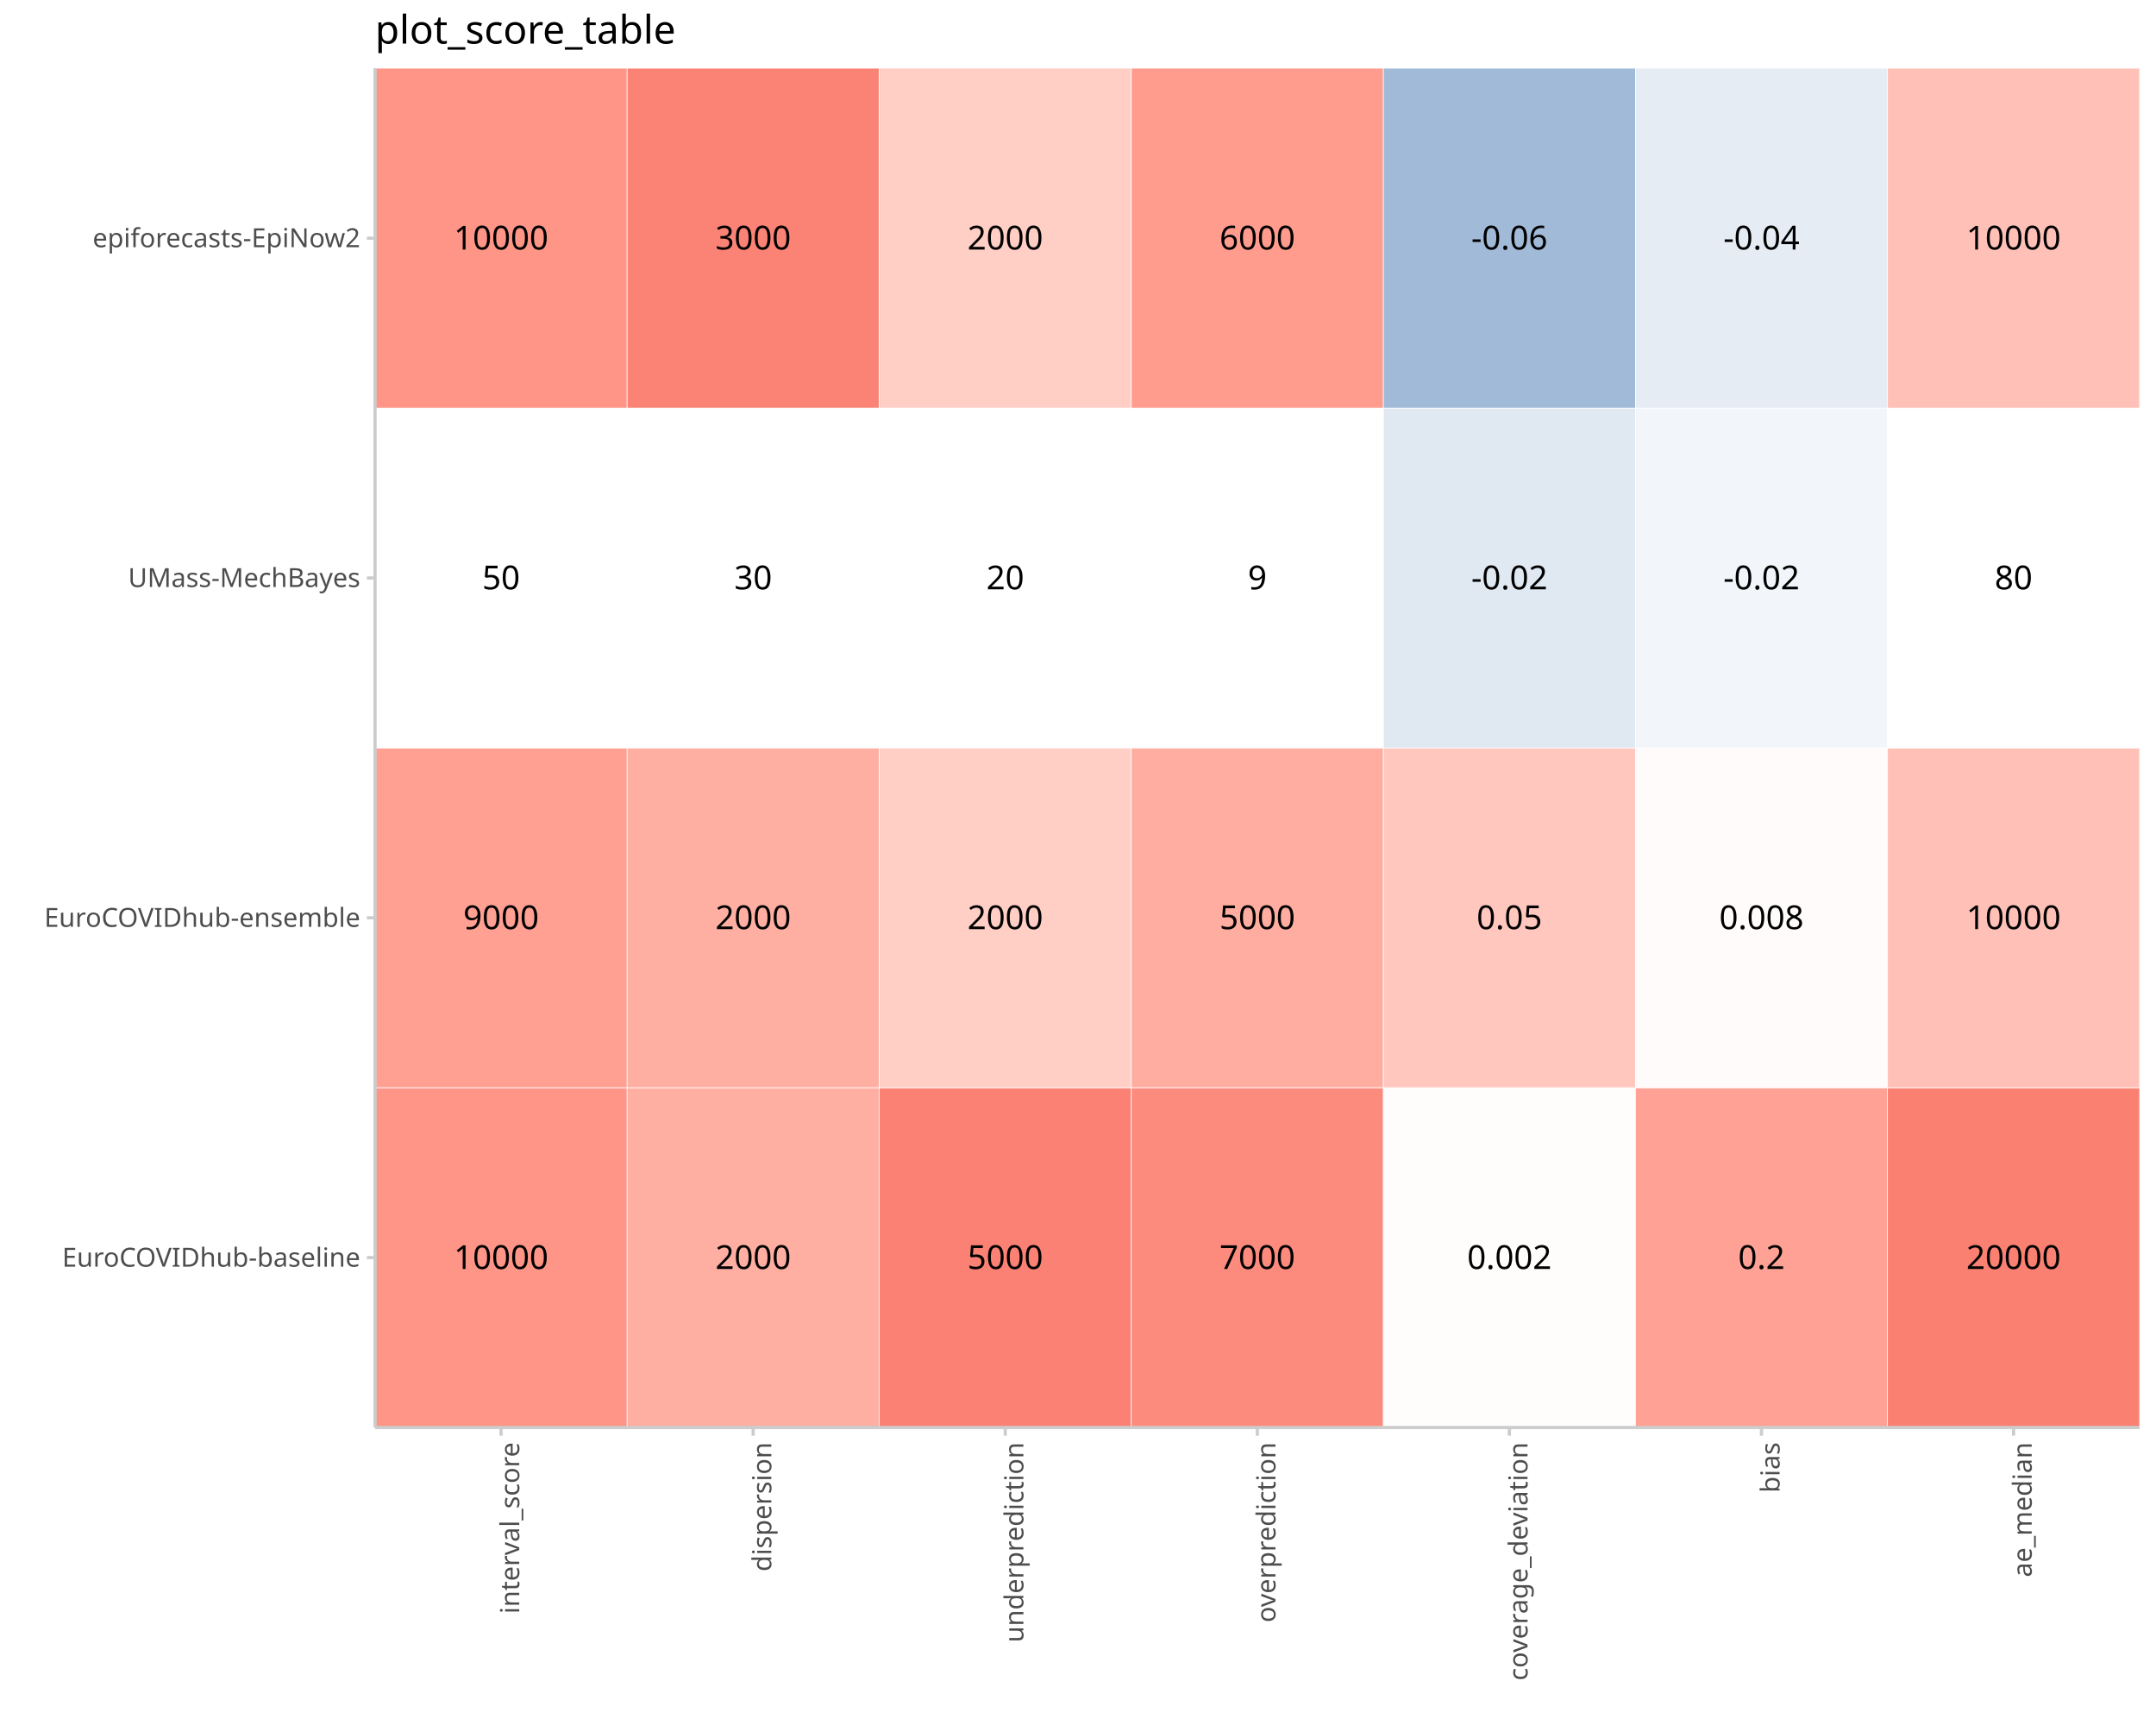
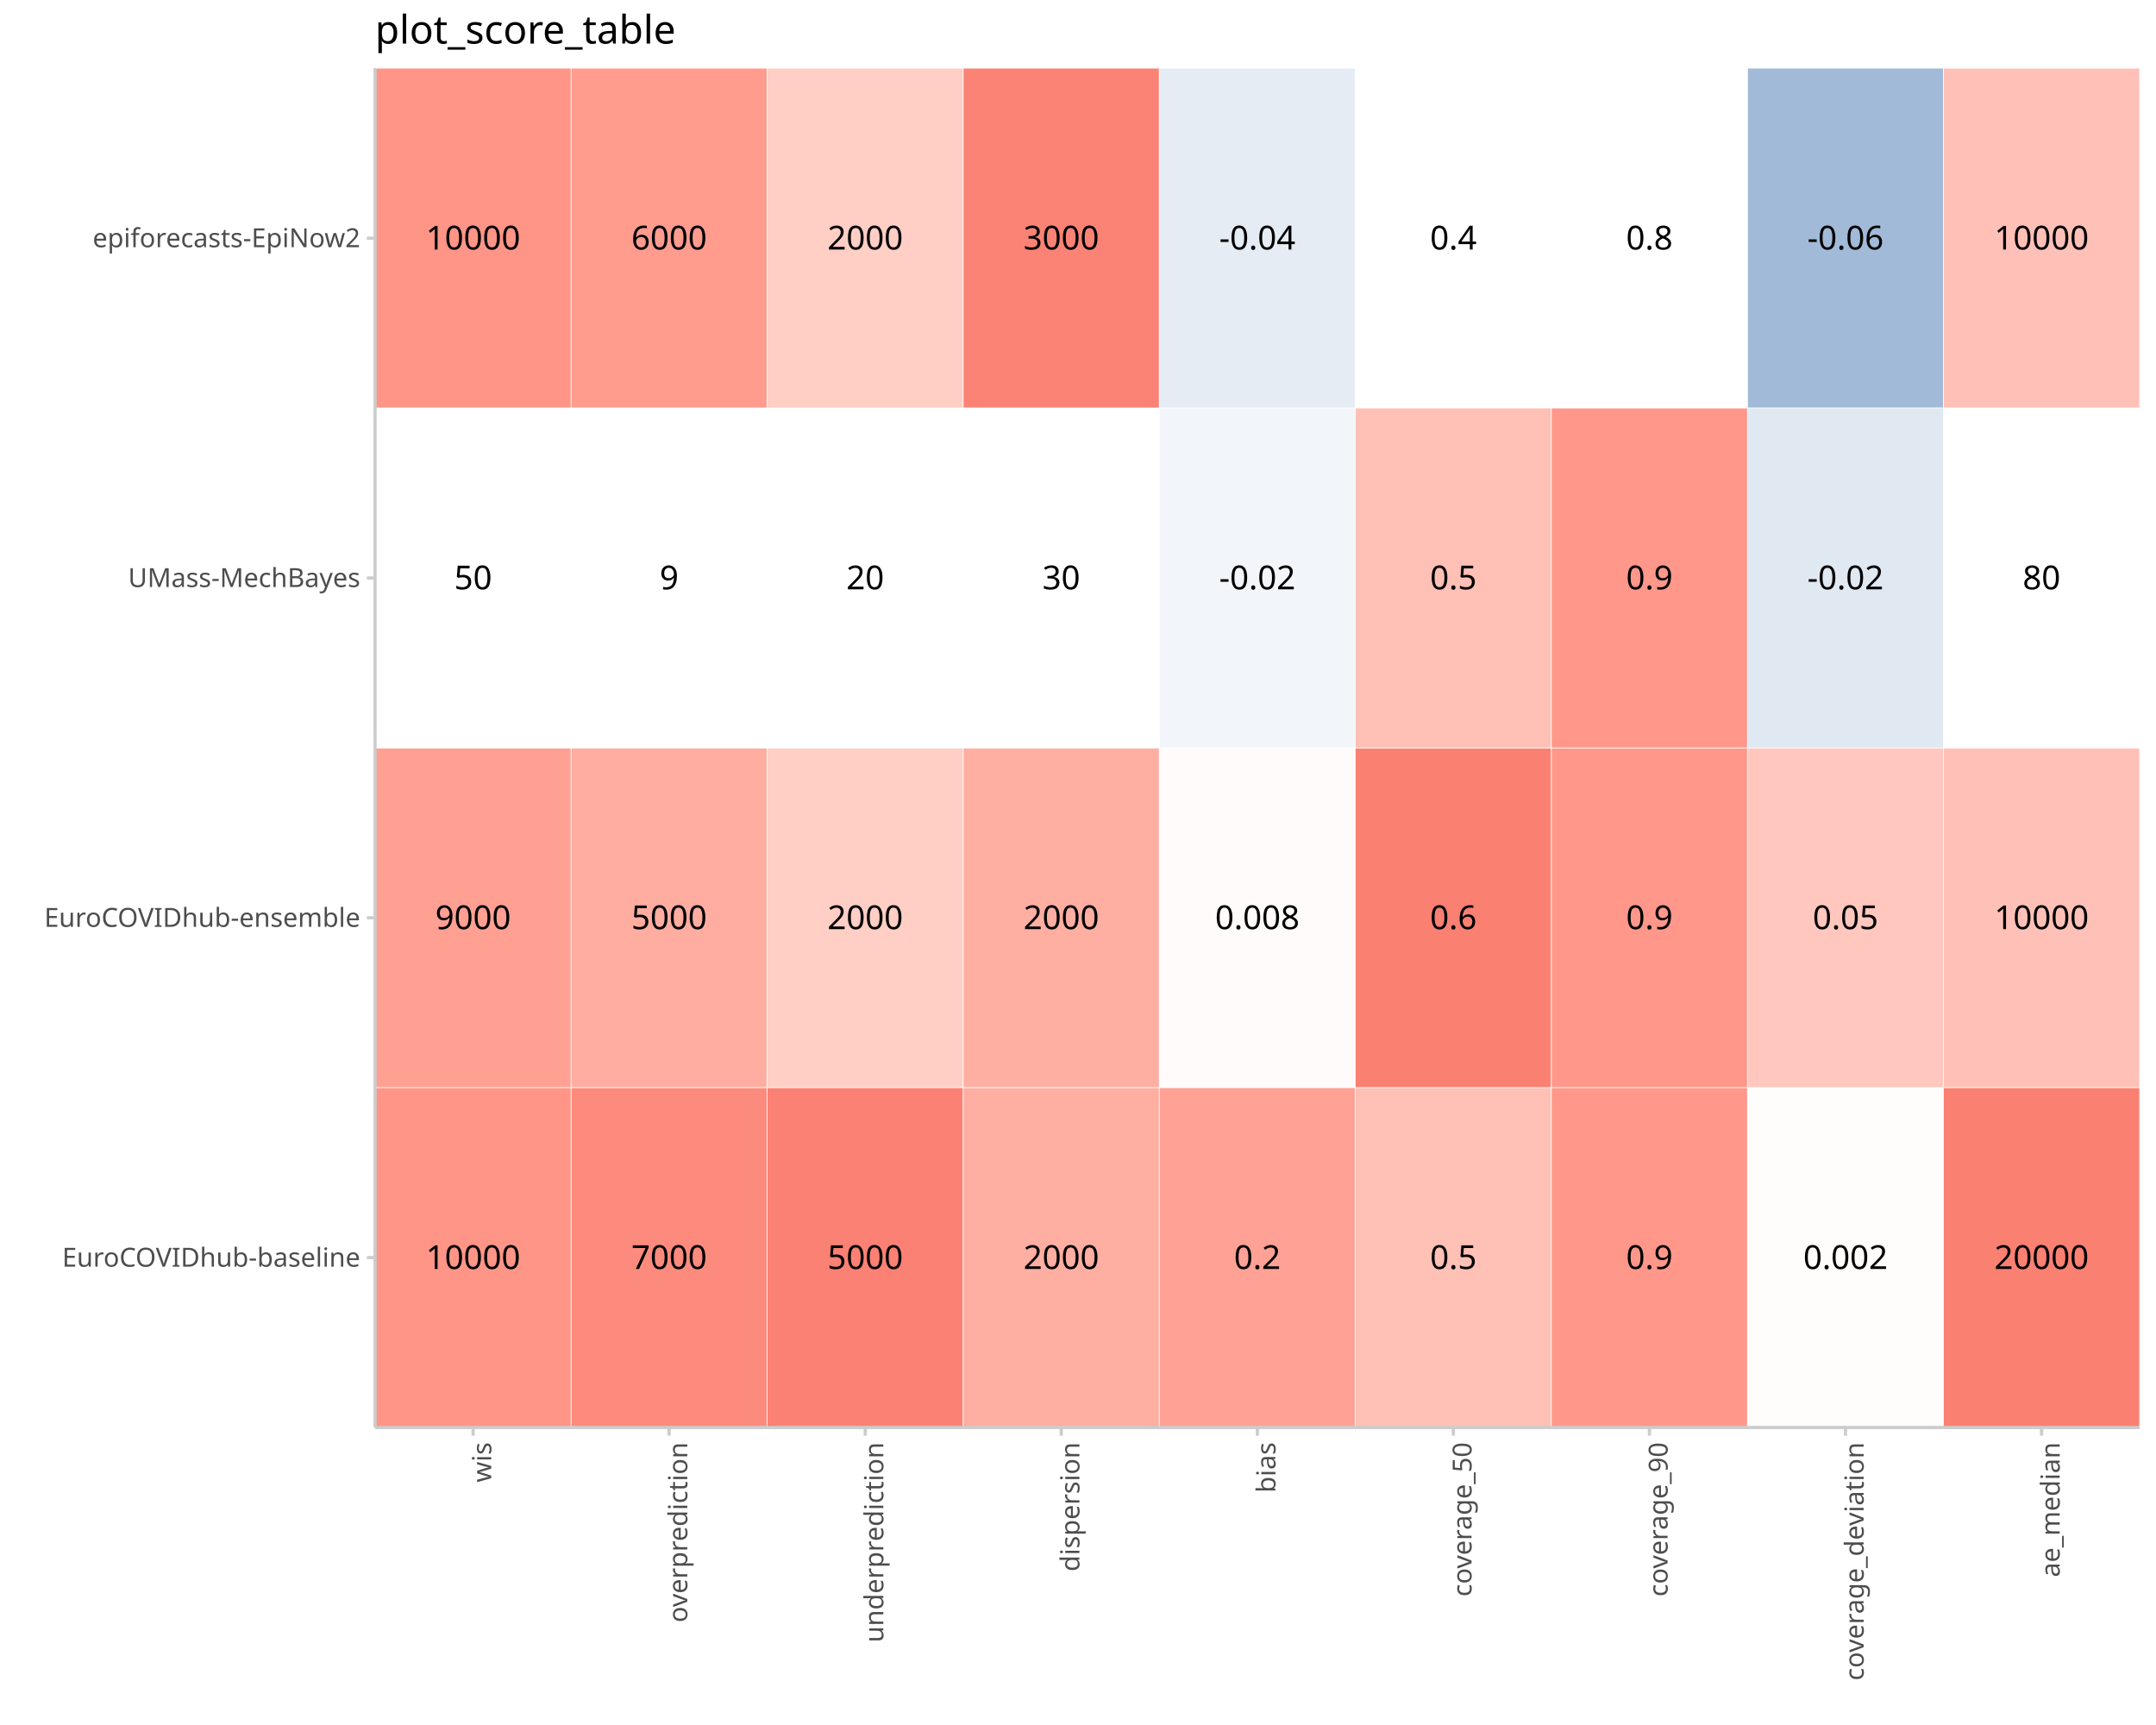
<svg xmlns="http://www.w3.org/2000/svg" class="svglite" data-engine-version="2.0" width="720.00pt" height="576.00pt" viewBox="0 0 720.00 576.00">
  <defs>
    <style type="text/css">
    .svglite line, .svglite polyline, .svglite polygon, .svglite path, .svglite rect, .svglite circle {
      fill: none;
      stroke: #000000;
      stroke-linecap: round;
      stroke-linejoin: round;
      stroke-miterlimit: 10.00;
    }
  </style>
  </defs>
  <rect width="100%" height="100%" style="stroke: none; fill: #FFFFFF;" />
  <defs>
    <clipPath id="cpMC4wMHw3MjAuMDB8MC4wMHw1NzYuMDA=">
      <rect x="0.00" y="0.00" width="720.00" height="576.00" />
    </clipPath>
  </defs>
  <g clip-path="url(#cpMC4wMHw3MjAuMDB8MC4wMHw1NzYuMDA=)">
</g>
  <defs>
    <clipPath id="cpMTI1LjI1fDcxNC41MnwyMi43OHw0NzYuNjY=">
      <rect x="125.25" y="22.78" width="589.27" height="453.88" />
    </clipPath>
  </defs>
  <g clip-path="url(#cpMTI1LjI1fDcxNC41MnwyMi43OHw0NzYuNjY=)">
-     <rect x="125.25" y="363.19" width="84.18" height="113.47" style="stroke-width: 0.21; stroke: #FFFFFF; stroke-linecap: butt; stroke-linejoin: miter; fill: #FE9587;" />
-     <rect x="125.25" y="249.72" width="84.18" height="113.47" style="stroke-width: 0.21; stroke: #FFFFFF; stroke-linecap: butt; stroke-linejoin: miter; fill: #FFA093;" />
-     <rect x="125.25" y="136.25" width="84.18" height="113.47" style="stroke-width: 0.21; stroke: #FFFFFF; stroke-linecap: butt; stroke-linejoin: miter; fill: #FFFFFF;" />
-     <rect x="125.25" y="22.78" width="84.18" height="113.47" style="stroke-width: 0.21; stroke: #FFFFFF; stroke-linecap: butt; stroke-linejoin: miter; fill: #FE9587;" />
-     <rect x="209.43" y="363.19" width="84.18" height="113.47" style="stroke-width: 0.21; stroke: #FFFFFF; stroke-linecap: butt; stroke-linejoin: miter; fill: #FFAEA2;" />
-     <rect x="209.43" y="249.72" width="84.18" height="113.47" style="stroke-width: 0.21; stroke: #FFFFFF; stroke-linecap: butt; stroke-linejoin: miter; fill: #FFAEA2;" />
-     <rect x="209.43" y="136.25" width="84.18" height="113.47" style="stroke-width: 0.21; stroke: #FFFFFF; stroke-linecap: butt; stroke-linejoin: miter; fill: #FFFFFF;" />
-     <rect x="209.43" y="22.78" width="84.18" height="113.47" style="stroke-width: 0.21; stroke: #FFFFFF; stroke-linecap: butt; stroke-linejoin: miter; fill: #FB8375;" />
-     <rect x="293.61" y="363.19" width="84.18" height="113.47" style="stroke-width: 0.21; stroke: #FFFFFF; stroke-linecap: butt; stroke-linejoin: miter; fill: #FA8173;" />
-     <rect x="293.61" y="249.72" width="84.18" height="113.47" style="stroke-width: 0.21; stroke: #FFFFFF; stroke-linecap: butt; stroke-linejoin: miter; fill: #FFCEC5;" />
-     <rect x="293.61" y="136.25" width="84.18" height="113.47" style="stroke-width: 0.21; stroke: #FFFFFF; stroke-linecap: butt; stroke-linejoin: miter; fill: #FFFFFF;" />
-     <rect x="293.61" y="22.78" width="84.18" height="113.47" style="stroke-width: 0.21; stroke: #FFFFFF; stroke-linecap: butt; stroke-linejoin: miter; fill: #FFCEC5;" />
-     <rect x="377.80" y="363.19" width="84.18" height="113.47" style="stroke-width: 0.21; stroke: #FFFFFF; stroke-linecap: butt; stroke-linejoin: miter; fill: #FC8B7D;" />
-     <rect x="377.80" y="249.72" width="84.18" height="113.47" style="stroke-width: 0.21; stroke: #FFFFFF; stroke-linecap: butt; stroke-linejoin: miter; fill: #FFADA0;" />
-     <rect x="377.80" y="136.25" width="84.18" height="113.47" style="stroke-width: 0.21; stroke: #FFFFFF; stroke-linecap: butt; stroke-linejoin: miter; fill: #FFFFFF;" />
-     <rect x="377.80" y="22.78" width="84.18" height="113.47" style="stroke-width: 0.21; stroke: #FFFFFF; stroke-linecap: butt; stroke-linejoin: miter; fill: #FF9C8E;" />
-     <rect x="461.98" y="363.19" width="84.18" height="113.47" style="stroke-width: 0.21; stroke: #FFFFFF; stroke-linecap: butt; stroke-linejoin: miter; fill: #FFFDFC;" />
-     <rect x="461.98" y="249.72" width="84.18" height="113.47" style="stroke-width: 0.21; stroke: #FFFFFF; stroke-linecap: butt; stroke-linejoin: miter; fill: #FFC7BE;" />
-     <rect x="461.98" y="136.25" width="84.18" height="113.47" style="stroke-width: 0.21; stroke: #FFFFFF; stroke-linecap: butt; stroke-linejoin: miter; fill: #E0E8F2;" />
-     <rect x="461.98" y="22.78" width="84.18" height="113.47" style="stroke-width: 0.21; stroke: #FFFFFF; stroke-linecap: butt; stroke-linejoin: miter; fill: #A1BAD7;" />
-     <rect x="546.16" y="363.19" width="84.18" height="113.47" style="stroke-width: 0.21; stroke: #FFFFFF; stroke-linecap: butt; stroke-linejoin: miter; fill: #FFA295;" />
-     <rect x="546.16" y="249.72" width="84.18" height="113.47" style="stroke-width: 0.21; stroke: #FFFFFF; stroke-linecap: butt; stroke-linejoin: miter; fill: #FFFBFB;" />
-     <rect x="546.16" y="136.25" width="84.18" height="113.47" style="stroke-width: 0.21; stroke: #FFFFFF; stroke-linecap: butt; stroke-linejoin: miter; fill: #F2F5F9;" />
-     <rect x="546.16" y="22.78" width="84.18" height="113.47" style="stroke-width: 0.21; stroke: #FFFFFF; stroke-linecap: butt; stroke-linejoin: miter; fill: #E5ECF4;" />
-     <rect x="630.34" y="363.19" width="84.18" height="113.47" style="stroke-width: 0.21; stroke: #FFFFFF; stroke-linecap: butt; stroke-linejoin: miter; fill: #FA8072;" />
-     <rect x="630.34" y="249.72" width="84.18" height="113.47" style="stroke-width: 0.21; stroke: #FFFFFF; stroke-linecap: butt; stroke-linejoin: miter; fill: #FFC1B7;" />
-     <rect x="630.34" y="136.25" width="84.18" height="113.47" style="stroke-width: 0.21; stroke: #FFFFFF; stroke-linecap: butt; stroke-linejoin: miter; fill: #FFFFFF;" />
-     <rect x="630.34" y="22.78" width="84.18" height="113.47" style="stroke-width: 0.21; stroke: #FFFFFF; stroke-linecap: butt; stroke-linejoin: miter; fill: #FFC1B7;" />
-     <text x="167.34" y="423.73" text-anchor="middle" style="font-size: 11.04px; font-family: sans;" textLength="30.70px" lengthAdjust="spacingAndGlyphs">10000</text>
-     <text x="167.34" y="310.26" text-anchor="middle" style="font-size: 11.04px; font-family: sans;" textLength="24.56px" lengthAdjust="spacingAndGlyphs">9000</text>
-     <text x="167.34" y="196.79" text-anchor="middle" style="font-size: 11.04px; font-family: sans;" textLength="12.28px" lengthAdjust="spacingAndGlyphs">50</text>
-     <text x="167.34" y="83.32" text-anchor="middle" style="font-size: 11.04px; font-family: sans;" textLength="30.70px" lengthAdjust="spacingAndGlyphs">10000</text>
-     <text x="251.52" y="423.73" text-anchor="middle" style="font-size: 11.04px; font-family: sans;" textLength="24.56px" lengthAdjust="spacingAndGlyphs">2000</text>
-     <text x="251.52" y="310.26" text-anchor="middle" style="font-size: 11.04px; font-family: sans;" textLength="24.56px" lengthAdjust="spacingAndGlyphs">2000</text>
-     <text x="251.52" y="196.79" text-anchor="middle" style="font-size: 11.04px; font-family: sans;" textLength="12.28px" lengthAdjust="spacingAndGlyphs">30</text>
-     <text x="251.52" y="83.32" text-anchor="middle" style="font-size: 11.04px; font-family: sans;" textLength="24.56px" lengthAdjust="spacingAndGlyphs">3000</text>
-     <text x="335.70" y="423.73" text-anchor="middle" style="font-size: 11.04px; font-family: sans;" textLength="24.56px" lengthAdjust="spacingAndGlyphs">5000</text>
-     <text x="335.70" y="310.26" text-anchor="middle" style="font-size: 11.04px; font-family: sans;" textLength="24.56px" lengthAdjust="spacingAndGlyphs">2000</text>
-     <text x="335.70" y="196.79" text-anchor="middle" style="font-size: 11.04px; font-family: sans;" textLength="12.28px" lengthAdjust="spacingAndGlyphs">20</text>
-     <text x="335.70" y="83.32" text-anchor="middle" style="font-size: 11.04px; font-family: sans;" textLength="24.56px" lengthAdjust="spacingAndGlyphs">2000</text>
-     <text x="419.89" y="423.73" text-anchor="middle" style="font-size: 11.04px; font-family: sans;" textLength="24.56px" lengthAdjust="spacingAndGlyphs">7000</text>
-     <text x="419.89" y="310.26" text-anchor="middle" style="font-size: 11.04px; font-family: sans;" textLength="24.56px" lengthAdjust="spacingAndGlyphs">5000</text>
-     <text x="419.89" y="196.79" text-anchor="middle" style="font-size: 11.04px; font-family: sans;" textLength="6.14px" lengthAdjust="spacingAndGlyphs">9</text>
-     <text x="419.89" y="83.32" text-anchor="middle" style="font-size: 11.04px; font-family: sans;" textLength="24.56px" lengthAdjust="spacingAndGlyphs">6000</text>
-     <text x="504.07" y="423.73" text-anchor="middle" style="font-size: 11.04px; font-family: sans;" textLength="27.63px" lengthAdjust="spacingAndGlyphs">0.002</text>
-     <text x="504.07" y="310.26" text-anchor="middle" style="font-size: 11.04px; font-family: sans;" textLength="21.49px" lengthAdjust="spacingAndGlyphs">0.05</text>
-     <text x="504.07" y="196.79" text-anchor="middle" style="font-size: 11.04px; font-family: sans;" textLength="25.16px" lengthAdjust="spacingAndGlyphs">-0.02</text>
-     <text x="504.07" y="83.32" text-anchor="middle" style="font-size: 11.04px; font-family: sans;" textLength="25.16px" lengthAdjust="spacingAndGlyphs">-0.06</text>
-     <text x="588.25" y="423.73" text-anchor="middle" style="font-size: 11.04px; font-family: sans;" textLength="15.35px" lengthAdjust="spacingAndGlyphs">0.2</text>
-     <text x="588.25" y="310.26" text-anchor="middle" style="font-size: 11.04px; font-family: sans;" textLength="27.63px" lengthAdjust="spacingAndGlyphs">0.008</text>
-     <text x="588.25" y="196.79" text-anchor="middle" style="font-size: 11.04px; font-family: sans;" textLength="25.16px" lengthAdjust="spacingAndGlyphs">-0.02</text>
-     <text x="588.25" y="83.32" text-anchor="middle" style="font-size: 11.04px; font-family: sans;" textLength="25.16px" lengthAdjust="spacingAndGlyphs">-0.04</text>
-     <text x="672.43" y="423.73" text-anchor="middle" style="font-size: 11.04px; font-family: sans;" textLength="30.70px" lengthAdjust="spacingAndGlyphs">20000</text>
-     <text x="672.43" y="310.26" text-anchor="middle" style="font-size: 11.04px; font-family: sans;" textLength="30.70px" lengthAdjust="spacingAndGlyphs">10000</text>
-     <text x="672.43" y="196.79" text-anchor="middle" style="font-size: 11.04px; font-family: sans;" textLength="12.28px" lengthAdjust="spacingAndGlyphs">80</text>
-     <text x="672.43" y="83.32" text-anchor="middle" style="font-size: 11.04px; font-family: sans;" textLength="30.70px" lengthAdjust="spacingAndGlyphs">10000</text>
+     <rect x="125.25" y="249.72" width="65.47" height="113.47" style="stroke-width: 0.21; stroke: #FFFFFF; stroke-linecap: butt; stroke-linejoin: miter; fill: #FFA093;" />
+     <rect x="125.25" y="363.19" width="65.47" height="113.47" style="stroke-width: 0.21; stroke: #FFFFFF; stroke-linecap: butt; stroke-linejoin: miter; fill: #FE9587;" />
+     <rect x="125.25" y="22.78" width="65.47" height="113.47" style="stroke-width: 0.21; stroke: #FFFFFF; stroke-linecap: butt; stroke-linejoin: miter; fill: #FE9587;" />
+     <rect x="125.25" y="136.25" width="65.47" height="113.47" style="stroke-width: 0.21; stroke: #FFFFFF; stroke-linecap: butt; stroke-linejoin: miter; fill: #FFFFFF;" />
+     <rect x="190.73" y="249.72" width="65.47" height="113.47" style="stroke-width: 0.21; stroke: #FFFFFF; stroke-linecap: butt; stroke-linejoin: miter; fill: #FFADA0;" />
+     <rect x="190.73" y="363.19" width="65.47" height="113.47" style="stroke-width: 0.21; stroke: #FFFFFF; stroke-linecap: butt; stroke-linejoin: miter; fill: #FC8B7D;" />
+     <rect x="190.73" y="22.78" width="65.47" height="113.47" style="stroke-width: 0.21; stroke: #FFFFFF; stroke-linecap: butt; stroke-linejoin: miter; fill: #FF9C8E;" />
+     <rect x="190.73" y="136.25" width="65.47" height="113.47" style="stroke-width: 0.21; stroke: #FFFFFF; stroke-linecap: butt; stroke-linejoin: miter; fill: #FFFFFF;" />
+     <rect x="256.20" y="249.72" width="65.47" height="113.47" style="stroke-width: 0.21; stroke: #FFFFFF; stroke-linecap: butt; stroke-linejoin: miter; fill: #FFCEC5;" />
+     <rect x="256.20" y="363.19" width="65.47" height="113.47" style="stroke-width: 0.21; stroke: #FFFFFF; stroke-linecap: butt; stroke-linejoin: miter; fill: #FA8173;" />
+     <rect x="256.20" y="22.78" width="65.47" height="113.47" style="stroke-width: 0.21; stroke: #FFFFFF; stroke-linecap: butt; stroke-linejoin: miter; fill: #FFCEC5;" />
+     <rect x="256.20" y="136.25" width="65.47" height="113.47" style="stroke-width: 0.21; stroke: #FFFFFF; stroke-linecap: butt; stroke-linejoin: miter; fill: #FFFFFF;" />
+     <rect x="321.67" y="249.72" width="65.47" height="113.47" style="stroke-width: 0.21; stroke: #FFFFFF; stroke-linecap: butt; stroke-linejoin: miter; fill: #FFAEA2;" />
+     <rect x="321.67" y="363.19" width="65.47" height="113.47" style="stroke-width: 0.21; stroke: #FFFFFF; stroke-linecap: butt; stroke-linejoin: miter; fill: #FFAEA2;" />
+     <rect x="321.67" y="22.78" width="65.47" height="113.47" style="stroke-width: 0.21; stroke: #FFFFFF; stroke-linecap: butt; stroke-linejoin: miter; fill: #FB8375;" />
+     <rect x="321.67" y="136.25" width="65.47" height="113.47" style="stroke-width: 0.21; stroke: #FFFFFF; stroke-linecap: butt; stroke-linejoin: miter; fill: #FFFFFF;" />
+     <rect x="387.15" y="249.72" width="65.47" height="113.47" style="stroke-width: 0.21; stroke: #FFFFFF; stroke-linecap: butt; stroke-linejoin: miter; fill: #FFFBFB;" />
+     <rect x="387.15" y="363.19" width="65.47" height="113.47" style="stroke-width: 0.21; stroke: #FFFFFF; stroke-linecap: butt; stroke-linejoin: miter; fill: #FFA295;" />
+     <rect x="387.15" y="22.78" width="65.47" height="113.47" style="stroke-width: 0.21; stroke: #FFFFFF; stroke-linecap: butt; stroke-linejoin: miter; fill: #E5ECF4;" />
+     <rect x="387.15" y="136.25" width="65.47" height="113.47" style="stroke-width: 0.21; stroke: #FFFFFF; stroke-linecap: butt; stroke-linejoin: miter; fill: #F2F5F9;" />
+     <rect x="452.62" y="249.72" width="65.47" height="113.47" style="stroke-width: 0.21; stroke: #FFFFFF; stroke-linecap: butt; stroke-linejoin: miter; fill: #FA8072;" />
+     <rect x="452.62" y="363.19" width="65.47" height="113.47" style="stroke-width: 0.21; stroke: #FFFFFF; stroke-linecap: butt; stroke-linejoin: miter; fill: #FFC0B6;" />
+     <rect x="452.62" y="22.78" width="65.47" height="113.47" style="stroke-width: 0.21; stroke: #FFFFFF; stroke-linecap: butt; stroke-linejoin: miter; fill: #FFFFFF;" />
+     <rect x="452.62" y="136.25" width="65.47" height="113.47" style="stroke-width: 0.21; stroke: #FFFFFF; stroke-linecap: butt; stroke-linejoin: miter; fill: #FFC0B6;" />
+     <rect x="518.10" y="249.72" width="65.47" height="113.47" style="stroke-width: 0.21; stroke: #FFFFFF; stroke-linecap: butt; stroke-linejoin: miter; fill: #FF988A;" />
+     <rect x="518.10" y="363.19" width="65.47" height="113.47" style="stroke-width: 0.21; stroke: #FFFFFF; stroke-linecap: butt; stroke-linejoin: miter; fill: #FF988A;" />
+     <rect x="518.10" y="22.78" width="65.47" height="113.47" style="stroke-width: 0.21; stroke: #FFFFFF; stroke-linecap: butt; stroke-linejoin: miter; fill: #FFFFFF;" />
+     <rect x="518.10" y="136.25" width="65.47" height="113.47" style="stroke-width: 0.21; stroke: #FFFFFF; stroke-linecap: butt; stroke-linejoin: miter; fill: #FF988A;" />
+     <rect x="583.57" y="249.72" width="65.47" height="113.47" style="stroke-width: 0.21; stroke: #FFFFFF; stroke-linecap: butt; stroke-linejoin: miter; fill: #FFC7BE;" />
+     <rect x="583.57" y="363.19" width="65.47" height="113.47" style="stroke-width: 0.21; stroke: #FFFFFF; stroke-linecap: butt; stroke-linejoin: miter; fill: #FFFDFC;" />
+     <rect x="583.57" y="22.78" width="65.47" height="113.47" style="stroke-width: 0.21; stroke: #FFFFFF; stroke-linecap: butt; stroke-linejoin: miter; fill: #A1BAD7;" />
+     <rect x="583.57" y="136.25" width="65.47" height="113.47" style="stroke-width: 0.21; stroke: #FFFFFF; stroke-linecap: butt; stroke-linejoin: miter; fill: #E0E8F2;" />
+     <rect x="649.05" y="249.72" width="65.47" height="113.47" style="stroke-width: 0.21; stroke: #FFFFFF; stroke-linecap: butt; stroke-linejoin: miter; fill: #FFC1B7;" />
+     <rect x="649.05" y="363.19" width="65.47" height="113.47" style="stroke-width: 0.21; stroke: #FFFFFF; stroke-linecap: butt; stroke-linejoin: miter; fill: #FA8072;" />
+     <rect x="649.05" y="22.78" width="65.47" height="113.47" style="stroke-width: 0.21; stroke: #FFFFFF; stroke-linecap: butt; stroke-linejoin: miter; fill: #FFC1B7;" />
+     <rect x="649.05" y="136.25" width="65.47" height="113.47" style="stroke-width: 0.21; stroke: #FFFFFF; stroke-linecap: butt; stroke-linejoin: miter; fill: #FFFFFF;" />
+     <text x="157.99" y="310.26" text-anchor="middle" style="font-size: 11.04px; font-family: sans;" textLength="24.56px" lengthAdjust="spacingAndGlyphs">9000</text>
+     <text x="157.99" y="423.73" text-anchor="middle" style="font-size: 11.04px; font-family: sans;" textLength="30.70px" lengthAdjust="spacingAndGlyphs">10000</text>
+     <text x="157.99" y="83.32" text-anchor="middle" style="font-size: 11.04px; font-family: sans;" textLength="30.70px" lengthAdjust="spacingAndGlyphs">10000</text>
+     <text x="157.99" y="196.79" text-anchor="middle" style="font-size: 11.04px; font-family: sans;" textLength="12.28px" lengthAdjust="spacingAndGlyphs">50</text>
+     <text x="223.46" y="310.26" text-anchor="middle" style="font-size: 11.04px; font-family: sans;" textLength="24.56px" lengthAdjust="spacingAndGlyphs">5000</text>
+     <text x="223.46" y="423.73" text-anchor="middle" style="font-size: 11.04px; font-family: sans;" textLength="24.56px" lengthAdjust="spacingAndGlyphs">7000</text>
+     <text x="223.46" y="83.32" text-anchor="middle" style="font-size: 11.04px; font-family: sans;" textLength="24.56px" lengthAdjust="spacingAndGlyphs">6000</text>
+     <text x="223.46" y="196.79" text-anchor="middle" style="font-size: 11.04px; font-family: sans;" textLength="6.14px" lengthAdjust="spacingAndGlyphs">9</text>
+     <text x="288.94" y="310.26" text-anchor="middle" style="font-size: 11.04px; font-family: sans;" textLength="24.56px" lengthAdjust="spacingAndGlyphs">2000</text>
+     <text x="288.94" y="423.73" text-anchor="middle" style="font-size: 11.04px; font-family: sans;" textLength="24.56px" lengthAdjust="spacingAndGlyphs">5000</text>
+     <text x="288.94" y="83.32" text-anchor="middle" style="font-size: 11.04px; font-family: sans;" textLength="24.56px" lengthAdjust="spacingAndGlyphs">2000</text>
+     <text x="288.94" y="196.79" text-anchor="middle" style="font-size: 11.04px; font-family: sans;" textLength="12.28px" lengthAdjust="spacingAndGlyphs">20</text>
+     <text x="354.41" y="310.26" text-anchor="middle" style="font-size: 11.04px; font-family: sans;" textLength="24.56px" lengthAdjust="spacingAndGlyphs">2000</text>
+     <text x="354.41" y="423.73" text-anchor="middle" style="font-size: 11.04px; font-family: sans;" textLength="24.56px" lengthAdjust="spacingAndGlyphs">2000</text>
+     <text x="354.41" y="83.32" text-anchor="middle" style="font-size: 11.04px; font-family: sans;" textLength="24.56px" lengthAdjust="spacingAndGlyphs">3000</text>
+     <text x="354.41" y="196.79" text-anchor="middle" style="font-size: 11.04px; font-family: sans;" textLength="12.28px" lengthAdjust="spacingAndGlyphs">30</text>
+     <text x="419.89" y="310.26" text-anchor="middle" style="font-size: 11.04px; font-family: sans;" textLength="27.63px" lengthAdjust="spacingAndGlyphs">0.008</text>
+     <text x="419.89" y="423.73" text-anchor="middle" style="font-size: 11.04px; font-family: sans;" textLength="15.35px" lengthAdjust="spacingAndGlyphs">0.2</text>
+     <text x="419.89" y="83.32" text-anchor="middle" style="font-size: 11.04px; font-family: sans;" textLength="25.16px" lengthAdjust="spacingAndGlyphs">-0.04</text>
+     <text x="419.89" y="196.79" text-anchor="middle" style="font-size: 11.04px; font-family: sans;" textLength="25.16px" lengthAdjust="spacingAndGlyphs">-0.02</text>
+     <text x="485.36" y="310.26" text-anchor="middle" style="font-size: 11.04px; font-family: sans;" textLength="15.35px" lengthAdjust="spacingAndGlyphs">0.6</text>
+     <text x="485.36" y="423.73" text-anchor="middle" style="font-size: 11.04px; font-family: sans;" textLength="15.35px" lengthAdjust="spacingAndGlyphs">0.5</text>
+     <text x="485.36" y="83.32" text-anchor="middle" style="font-size: 11.04px; font-family: sans;" textLength="15.35px" lengthAdjust="spacingAndGlyphs">0.4</text>
+     <text x="485.36" y="196.79" text-anchor="middle" style="font-size: 11.04px; font-family: sans;" textLength="15.35px" lengthAdjust="spacingAndGlyphs">0.5</text>
+     <text x="550.83" y="310.26" text-anchor="middle" style="font-size: 11.04px; font-family: sans;" textLength="15.35px" lengthAdjust="spacingAndGlyphs">0.9</text>
+     <text x="550.83" y="423.73" text-anchor="middle" style="font-size: 11.04px; font-family: sans;" textLength="15.35px" lengthAdjust="spacingAndGlyphs">0.9</text>
+     <text x="550.83" y="83.32" text-anchor="middle" style="font-size: 11.04px; font-family: sans;" textLength="15.35px" lengthAdjust="spacingAndGlyphs">0.8</text>
+     <text x="550.83" y="196.79" text-anchor="middle" style="font-size: 11.04px; font-family: sans;" textLength="15.35px" lengthAdjust="spacingAndGlyphs">0.9</text>
+     <text x="616.31" y="310.26" text-anchor="middle" style="font-size: 11.04px; font-family: sans;" textLength="21.49px" lengthAdjust="spacingAndGlyphs">0.05</text>
+     <text x="616.31" y="423.73" text-anchor="middle" style="font-size: 11.04px; font-family: sans;" textLength="27.63px" lengthAdjust="spacingAndGlyphs">0.002</text>
+     <text x="616.31" y="83.32" text-anchor="middle" style="font-size: 11.04px; font-family: sans;" textLength="25.16px" lengthAdjust="spacingAndGlyphs">-0.06</text>
+     <text x="616.31" y="196.79" text-anchor="middle" style="font-size: 11.04px; font-family: sans;" textLength="25.16px" lengthAdjust="spacingAndGlyphs">-0.02</text>
+     <text x="681.78" y="310.26" text-anchor="middle" style="font-size: 11.04px; font-family: sans;" textLength="30.70px" lengthAdjust="spacingAndGlyphs">10000</text>
+     <text x="681.78" y="423.73" text-anchor="middle" style="font-size: 11.04px; font-family: sans;" textLength="30.70px" lengthAdjust="spacingAndGlyphs">20000</text>
+     <text x="681.78" y="83.32" text-anchor="middle" style="font-size: 11.04px; font-family: sans;" textLength="30.70px" lengthAdjust="spacingAndGlyphs">10000</text>
+     <text x="681.78" y="196.79" text-anchor="middle" style="font-size: 11.04px; font-family: sans;" textLength="12.28px" lengthAdjust="spacingAndGlyphs">80</text>
  </g>
  <g clip-path="url(#cpMC4wMHw3MjAuMDB8MC4wMHw1NzYuMDA=)">
    <polyline points="125.25,476.66 125.25,22.78 " style="stroke-width: 1.07; stroke: #CCCCCC; stroke-linecap: butt;" />
    <text x="120.32" y="422.96" text-anchor="end" style="font-size: 8.80px; fill: #4D4D4D; font-family: sans;" textLength="96.87px" lengthAdjust="spacingAndGlyphs">EuroCOVIDhub-baseline</text>
    <text x="120.32" y="309.49" text-anchor="end" style="font-size: 8.80px; fill: #4D4D4D; font-family: sans;" textLength="102.25px" lengthAdjust="spacingAndGlyphs">EuroCOVIDhub-ensemble</text>
    <text x="120.32" y="196.02" text-anchor="end" style="font-size: 8.80px; fill: #4D4D4D; font-family: sans;" textLength="76.32px" lengthAdjust="spacingAndGlyphs">UMass-MechBayes</text>
    <text x="120.32" y="82.55" text-anchor="end" style="font-size: 8.80px; fill: #4D4D4D; font-family: sans;" textLength="85.61px" lengthAdjust="spacingAndGlyphs">epiforecasts-EpiNow2</text>
    <polyline points="122.51,419.93 125.25,419.93 " style="stroke-width: 1.07; stroke: #CCCCCC; stroke-linecap: butt;" />
    <polyline points="122.51,306.46 125.25,306.46 " style="stroke-width: 1.07; stroke: #CCCCCC; stroke-linecap: butt;" />
    <polyline points="122.51,192.99 125.25,192.99 " style="stroke-width: 1.07; stroke: #CCCCCC; stroke-linecap: butt;" />
    <polyline points="122.51,79.52 125.25,79.52 " style="stroke-width: 1.07; stroke: #CCCCCC; stroke-linecap: butt;" />
    <polyline points="125.25,476.66 714.52,476.66 " style="stroke-width: 1.07; stroke: #CCCCCC; stroke-linecap: butt;" />
-     <polyline points="167.34,479.40 167.34,476.66 " style="stroke-width: 1.07; stroke: #CCCCCC; stroke-linecap: butt;" />
-     <polyline points="251.52,479.40 251.52,476.66 " style="stroke-width: 1.07; stroke: #CCCCCC; stroke-linecap: butt;" />
-     <polyline points="335.70,479.40 335.70,476.66 " style="stroke-width: 1.07; stroke: #CCCCCC; stroke-linecap: butt;" />
+     <polyline points="157.99,479.40 157.99,476.66 " style="stroke-width: 1.07; stroke: #CCCCCC; stroke-linecap: butt;" />
+     <polyline points="223.46,479.40 223.46,476.66 " style="stroke-width: 1.07; stroke: #CCCCCC; stroke-linecap: butt;" />
+     <polyline points="288.94,479.40 288.94,476.66 " style="stroke-width: 1.07; stroke: #CCCCCC; stroke-linecap: butt;" />
+     <polyline points="354.41,479.40 354.41,476.66 " style="stroke-width: 1.07; stroke: #CCCCCC; stroke-linecap: butt;" />
    <polyline points="419.89,479.40 419.89,476.66 " style="stroke-width: 1.07; stroke: #CCCCCC; stroke-linecap: butt;" />
-     <polyline points="504.07,479.40 504.07,476.66 " style="stroke-width: 1.07; stroke: #CCCCCC; stroke-linecap: butt;" />
-     <polyline points="588.25,479.40 588.25,476.66 " style="stroke-width: 1.07; stroke: #CCCCCC; stroke-linecap: butt;" />
-     <polyline points="672.43,479.40 672.43,476.66 " style="stroke-width: 1.07; stroke: #CCCCCC; stroke-linecap: butt;" />
-     <text transform="translate(173.40,481.59) rotate(-90)" text-anchor="end" style="font-size: 8.80px; fill: #4D4D4D; font-family: sans;" textLength="54.79px" lengthAdjust="spacingAndGlyphs">interval_score</text>
-     <text transform="translate(257.58,481.59) rotate(-90)" text-anchor="end" style="font-size: 8.80px; fill: #4D4D4D; font-family: sans;" textLength="40.12px" lengthAdjust="spacingAndGlyphs">dispersion</text>
-     <text transform="translate(341.76,481.59) rotate(-90)" text-anchor="end" style="font-size: 8.80px; fill: #4D4D4D; font-family: sans;" textLength="60.67px" lengthAdjust="spacingAndGlyphs">underprediction</text>
-     <text transform="translate(425.94,481.59) rotate(-90)" text-anchor="end" style="font-size: 8.80px; fill: #4D4D4D; font-family: sans;" textLength="55.28px" lengthAdjust="spacingAndGlyphs">overprediction</text>
-     <text transform="translate(510.12,481.59) rotate(-90)" text-anchor="end" style="font-size: 8.80px; fill: #4D4D4D; font-family: sans;" textLength="76.33px" lengthAdjust="spacingAndGlyphs">coverage_deviation</text>
-     <text transform="translate(594.30,481.59) rotate(-90)" text-anchor="end" style="font-size: 8.80px; fill: #4D4D4D; font-family: sans;" textLength="16.15px" lengthAdjust="spacingAndGlyphs">bias</text>
-     <text transform="translate(678.49,481.59) rotate(-90)" text-anchor="end" style="font-size: 8.80px; fill: #4D4D4D; font-family: sans;" textLength="43.55px" lengthAdjust="spacingAndGlyphs">ae_median</text>
+     <polyline points="485.36,479.40 485.36,476.66 " style="stroke-width: 1.07; stroke: #CCCCCC; stroke-linecap: butt;" />
+     <polyline points="550.83,479.40 550.83,476.66 " style="stroke-width: 1.07; stroke: #CCCCCC; stroke-linecap: butt;" />
+     <polyline points="616.31,479.40 616.31,476.66 " style="stroke-width: 1.07; stroke: #CCCCCC; stroke-linecap: butt;" />
+     <polyline points="681.78,479.40 681.78,476.66 " style="stroke-width: 1.07; stroke: #CCCCCC; stroke-linecap: butt;" />
+     <text transform="translate(164.05,481.59) rotate(-90)" text-anchor="end" style="font-size: 8.80px; fill: #4D4D4D; font-family: sans;" textLength="12.71px" lengthAdjust="spacingAndGlyphs">wis</text>
+     <text transform="translate(229.52,481.59) rotate(-90)" text-anchor="end" style="font-size: 8.80px; fill: #4D4D4D; font-family: sans;" textLength="55.28px" lengthAdjust="spacingAndGlyphs">overprediction</text>
+     <text transform="translate(294.99,481.59) rotate(-90)" text-anchor="end" style="font-size: 8.80px; fill: #4D4D4D; font-family: sans;" textLength="60.67px" lengthAdjust="spacingAndGlyphs">underprediction</text>
+     <text transform="translate(360.47,481.59) rotate(-90)" text-anchor="end" style="font-size: 8.80px; fill: #4D4D4D; font-family: sans;" textLength="40.12px" lengthAdjust="spacingAndGlyphs">dispersion</text>
+     <text transform="translate(425.94,481.59) rotate(-90)" text-anchor="end" style="font-size: 8.80px; fill: #4D4D4D; font-family: sans;" textLength="16.15px" lengthAdjust="spacingAndGlyphs">bias</text>
+     <text transform="translate(491.42,481.59) rotate(-90)" text-anchor="end" style="font-size: 8.80px; fill: #4D4D4D; font-family: sans;" textLength="50.89px" lengthAdjust="spacingAndGlyphs">coverage_50</text>
+     <text transform="translate(556.89,481.59) rotate(-90)" text-anchor="end" style="font-size: 8.80px; fill: #4D4D4D; font-family: sans;" textLength="50.89px" lengthAdjust="spacingAndGlyphs">coverage_90</text>
+     <text transform="translate(622.37,481.59) rotate(-90)" text-anchor="end" style="font-size: 8.80px; fill: #4D4D4D; font-family: sans;" textLength="76.33px" lengthAdjust="spacingAndGlyphs">coverage_deviation</text>
+     <text transform="translate(687.84,481.59) rotate(-90)" text-anchor="end" style="font-size: 8.80px; fill: #4D4D4D; font-family: sans;" textLength="43.55px" lengthAdjust="spacingAndGlyphs">ae_median</text>
    <text x="125.25" y="14.56" style="font-size: 13.20px; font-family: sans;" textLength="96.88px" lengthAdjust="spacingAndGlyphs">plot_score_table</text>
  </g>
</svg>
